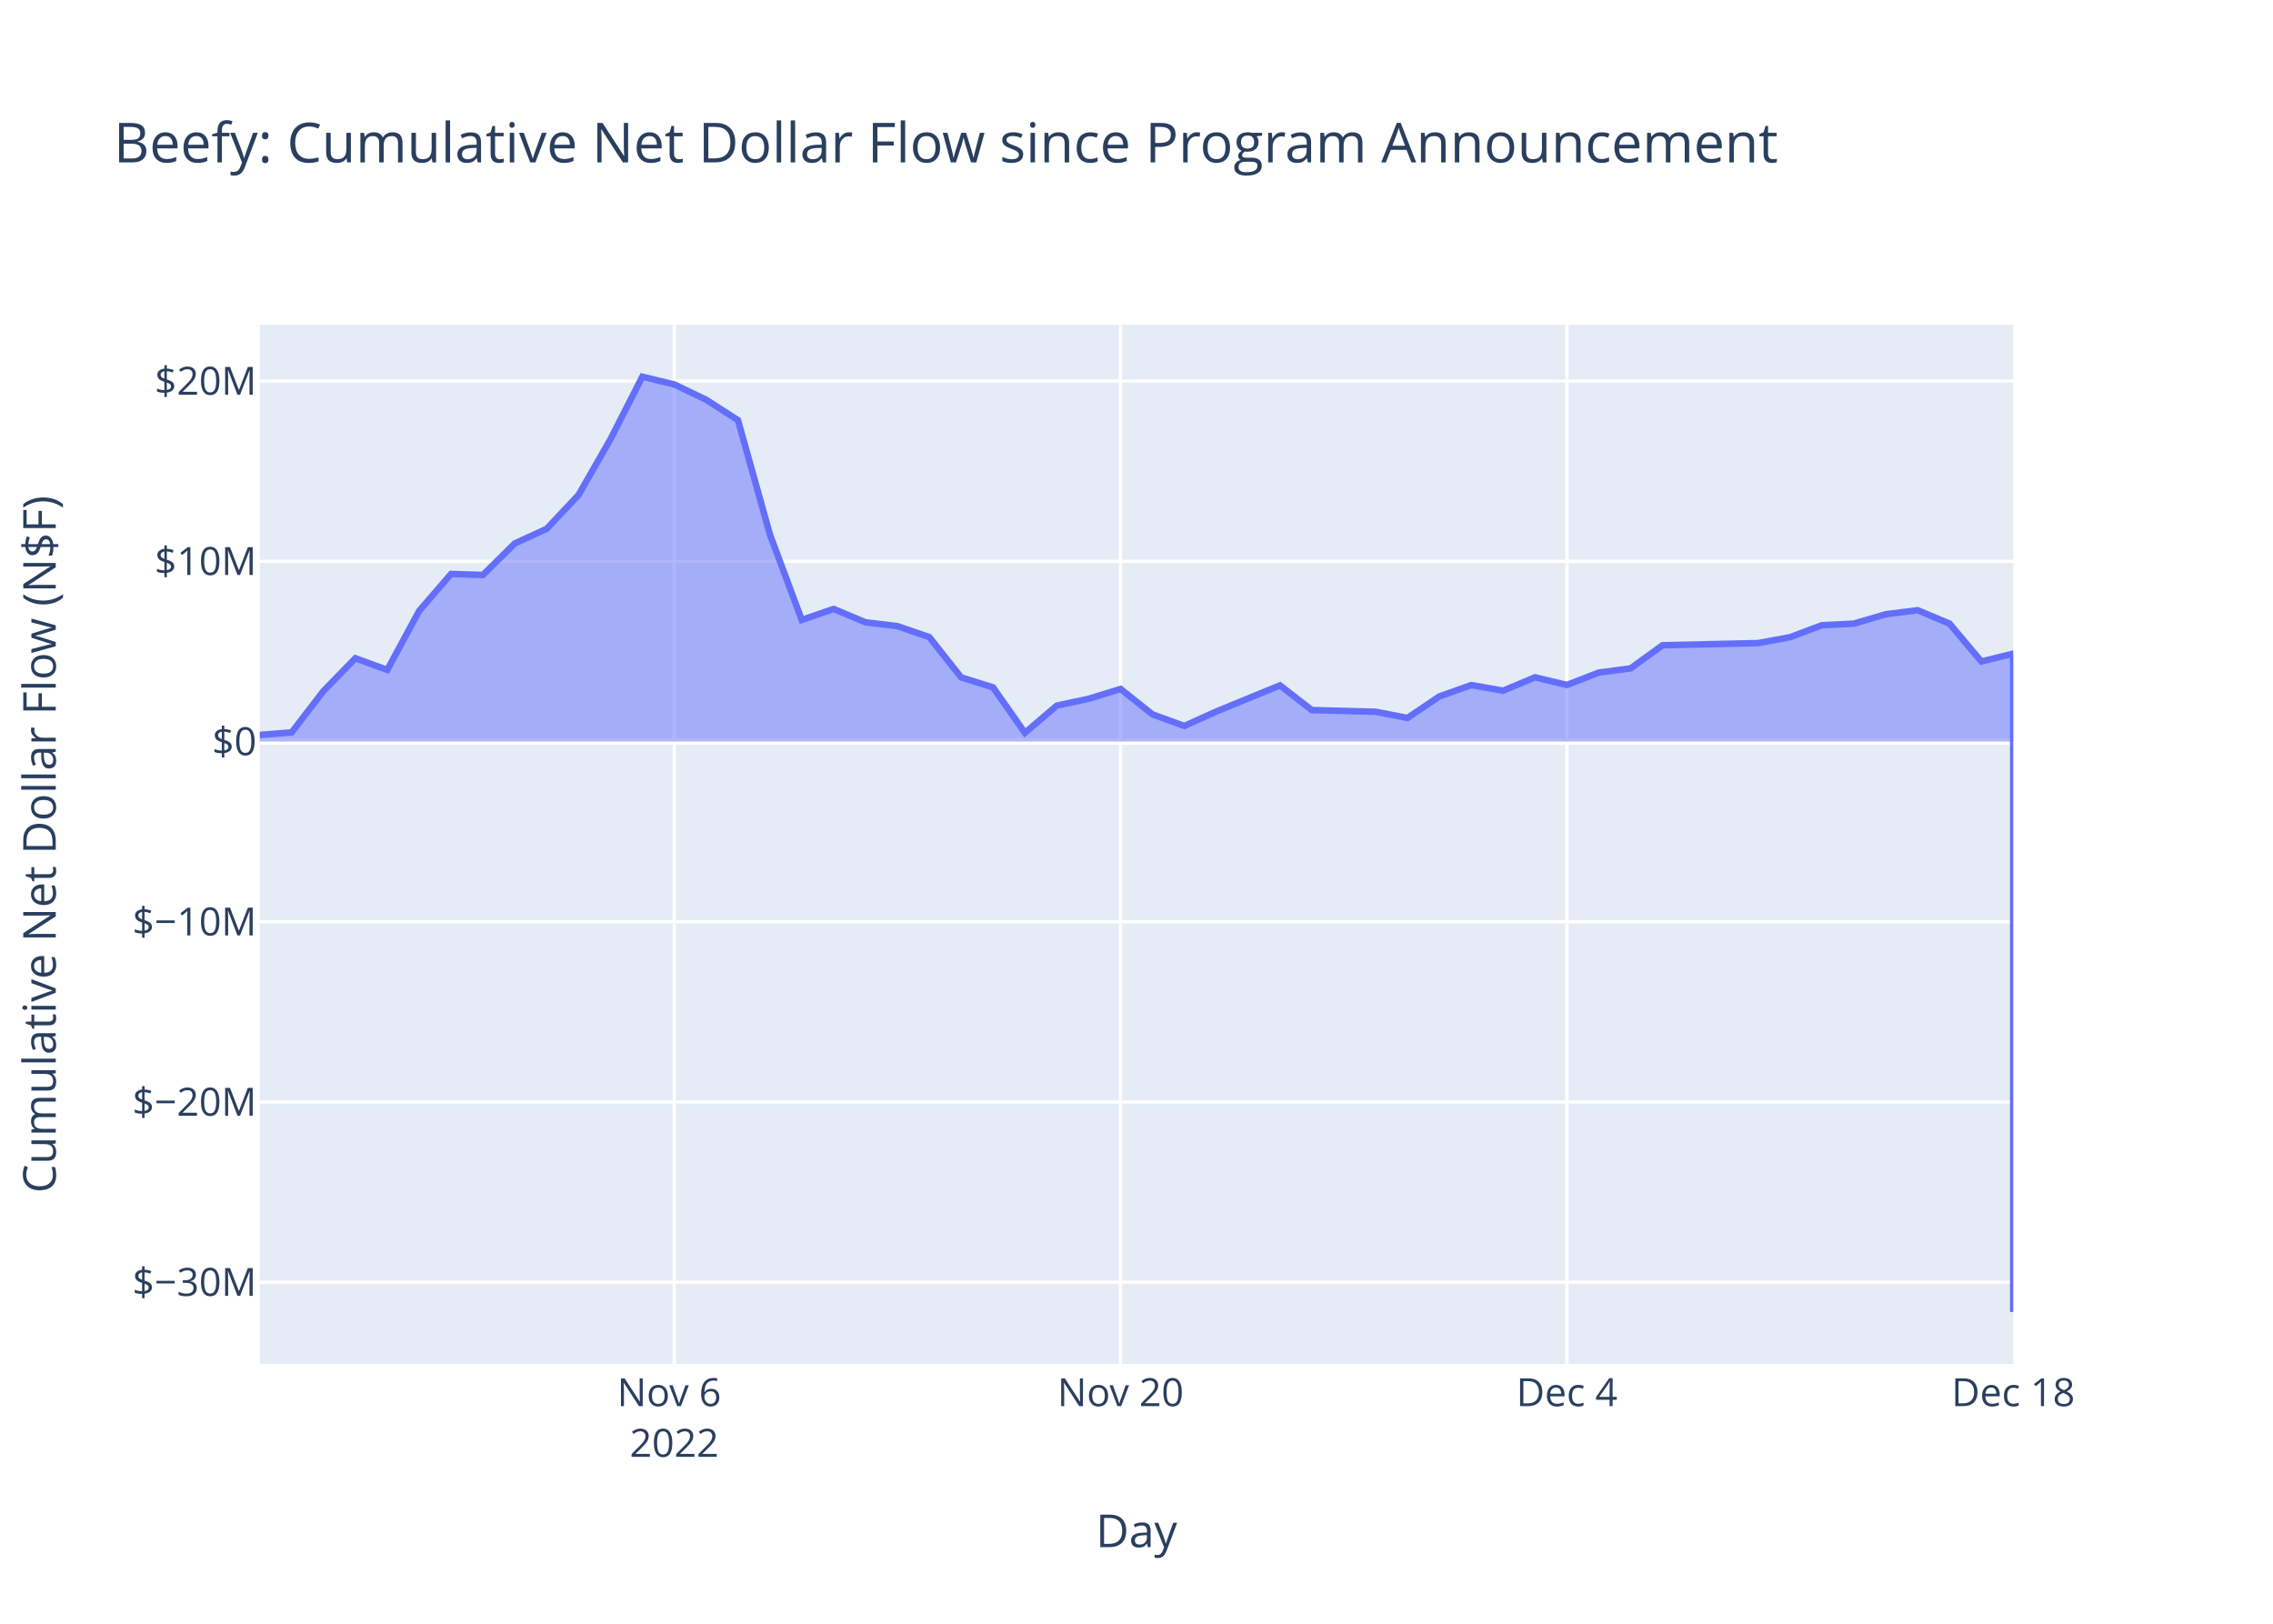
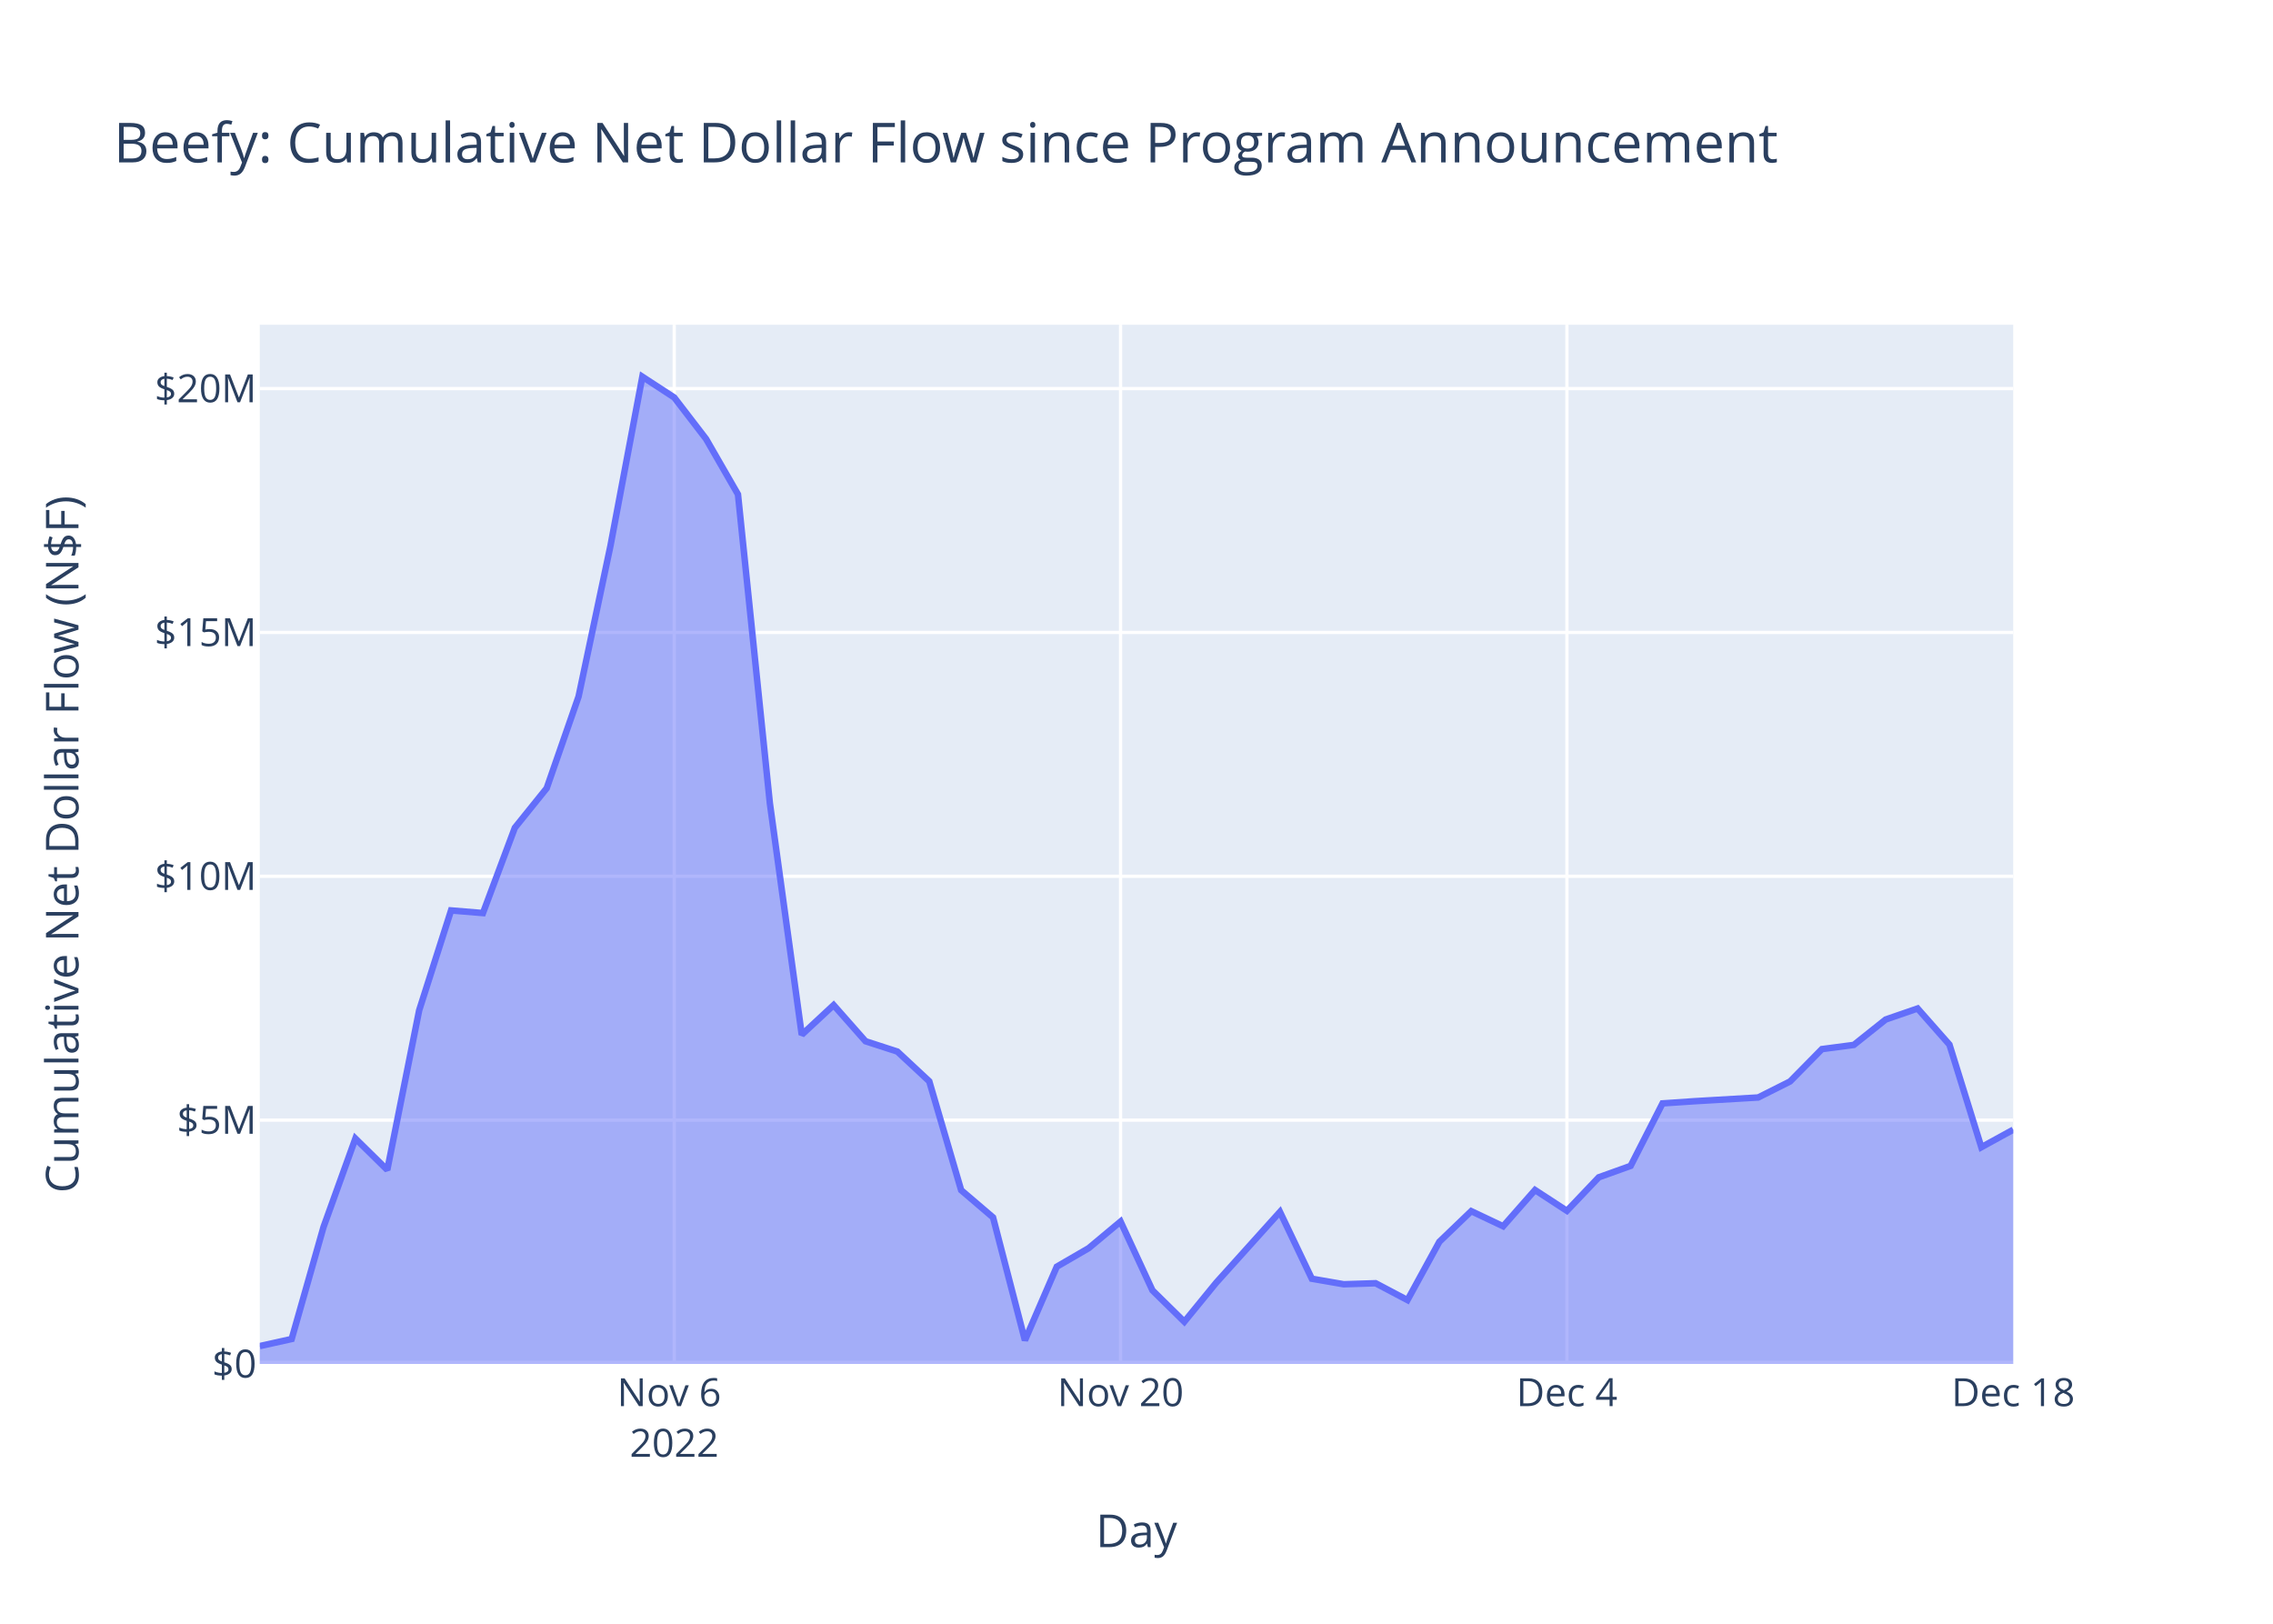
<svg xmlns="http://www.w3.org/2000/svg" class="main-svg" width="700" height="500" style="" viewBox="0 0 700 500">
  <rect x="0" y="0" width="700" height="500" style="fill: rgb(255, 255, 255); fill-opacity: 1;" />
-   <defs id="defs-3e3733">
+   <defs id="defs-ad103d">
    <g class="clips">
-       <clipPath id="clip3e3733xyplot" class="plotclip">
+       <clipPath id="clipad103dxyplot" class="plotclip">
        <rect width="540" height="320" />
      </clipPath>
-       <clipPath class="axesclip" id="clip3e3733x">
+       <clipPath class="axesclip" id="clipad103dx">
        <rect x="80" y="0" width="540" height="500" />
      </clipPath>
-       <clipPath class="axesclip" id="clip3e3733y">
+       <clipPath class="axesclip" id="clipad103dy">
        <rect x="0" y="100" width="700" height="320" />
      </clipPath>
-       <clipPath class="axesclip" id="clip3e3733xy">
+       <clipPath class="axesclip" id="clipad103dxy">
        <rect x="80" y="100" width="540" height="320" />
      </clipPath>
    </g>
    <g class="gradients" />
    <g class="patterns" />
  </defs>
  <g class="bglayer">
    <rect class="bg" x="80" y="100" width="540" height="320" style="fill: rgb(229, 236, 246); fill-opacity: 1; stroke-width: 0;" />
  </g>
  <g class="layer-below">
    <g class="imagelayer" />
    <g class="shapelayer" />
  </g>
  <g class="cartesianlayer">
    <g class="subplot xy">
      <g class="layer-subplot">
        <g class="shapelayer" />
        <g class="imagelayer" />
      </g>
      <g class="minor-gridlayer">
        <g class="x" />
        <g class="y" />
      </g>
      <g class="gridlayer">
        <g class="x">
          <path class="xgrid crisp" transform="translate(207.64,0)" d="M0,100v320" style="stroke: rgb(255, 255, 255); stroke-opacity: 1; stroke-width: 1px;" />
          <path class="xgrid crisp" transform="translate(345.09,0)" d="M0,100v320" style="stroke: rgb(255, 255, 255); stroke-opacity: 1; stroke-width: 1px;" />
          <path class="xgrid crisp" transform="translate(482.55,0)" d="M0,100v320" style="stroke: rgb(255, 255, 255); stroke-opacity: 1; stroke-width: 1px;" />
        </g>
        <g class="y">
-           <path class="ygrid crisp" transform="translate(0,394.84)" d="M80,0h540" style="stroke: rgb(255, 255, 255); stroke-opacity: 1; stroke-width: 1px;" />
-           <path class="ygrid crisp" transform="translate(0,339.35)" d="M80,0h540" style="stroke: rgb(255, 255, 255); stroke-opacity: 1; stroke-width: 1px;" />
-           <path class="ygrid crisp" transform="translate(0,283.85)" d="M80,0h540" style="stroke: rgb(255, 255, 255); stroke-opacity: 1; stroke-width: 1px;" />
-           <path class="ygrid crisp" transform="translate(0,172.85)" d="M80,0h540" style="stroke: rgb(255, 255, 255); stroke-opacity: 1; stroke-width: 1px;" />
-           <path class="ygrid crisp" transform="translate(0,117.35)" d="M80,0h540" style="stroke: rgb(255, 255, 255); stroke-opacity: 1; stroke-width: 1px;" />
+           <path class="ygrid crisp" transform="translate(0,344.92)" d="M80,0h540" style="stroke: rgb(255, 255, 255); stroke-opacity: 1; stroke-width: 1px;" />
+           <path class="ygrid crisp" transform="translate(0,269.83)" d="M80,0h540" style="stroke: rgb(255, 255, 255); stroke-opacity: 1; stroke-width: 1px;" />
+           <path class="ygrid crisp" transform="translate(0,194.75)" d="M80,0h540" style="stroke: rgb(255, 255, 255); stroke-opacity: 1; stroke-width: 1px;" />
+           <path class="ygrid crisp" transform="translate(0,119.66)" d="M80,0h540" style="stroke: rgb(255, 255, 255); stroke-opacity: 1; stroke-width: 1px;" />
        </g>
      </g>
      <g class="zerolinelayer">
-         <path class="yzl zl crisp" transform="translate(0,228.35)" d="M80,0h540" style="stroke: rgb(255, 255, 255); stroke-opacity: 1; stroke-width: 2px;" />
+         <path class="yzl zl crisp" transform="translate(0,420)" d="M80,0h540" style="stroke: rgb(255, 255, 255); stroke-opacity: 1; stroke-width: 2px;" />
      </g>
      <path class="xlines-below" />
      <path class="ylines-below" />
      <g class="overlines-below" />
      <g class="xaxislayer-below" />
      <g class="yaxislayer-below" />
      <g class="overaxes-below" />
-       <g class="plot" transform="translate(80,100)" clip-path="url(#clip3e3733xyplot)">
+       <g class="plot" transform="translate(80,100)" clip-path="url(#clipad103dxyplot)">
        <g class="scatterlayer mlayer">
-           <g class="trace scatter tracec06832" style="stroke-miterlimit: 2;">
+           <g class="trace scatter trace60eb37" style="stroke-miterlimit: 2;">
            <g class="fills">
              <g>
-                 <path class="js-fill" d="M540,128.35L0,128.35L0,126.32L9.82,125.51L19.64,112.76L29.45,102.7L39.27,106.27L49.09,88.1L58.91,76.74L68.73,77.04L78.55,67.33L88.36,62.83L98.18,52.4L108,35.24L117.82,16L127.64,18.37L137.45,23.08L147.27,29.39L157.09,64.53L166.91,90.89L176.73,87.51L186.55,91.63L196.36,92.8L206.18,96.18L216,108.58L225.82,111.67L235.64,125.66L245.45,117.28L255.27,115.18L265.09,112.15L274.91,119.97L284.73,123.54L294.55,119.1L314.18,111.05L324,118.65L343.64,119.17L353.45,121.08L363.27,114.45L373.09,110.96L382.91,112.68L392.73,108.56L402.55,110.92L412.36,107.11L422.18,105.81L432,98.69L461.45,98.02L471.27,96.21L481.09,92.52L490.91,92.04L500.73,89.15L510.55,87.9L520.36,92.01L530.18,103.68L540,101.28L540,304" style="fill: rgb(99, 110, 250); fill-opacity: 0.5; stroke-width: 0;" />
+                 <path class="js-fill" d="M540,320L0,320L0,314.5L9.82,312.32L19.64,277.81L29.45,250.59L39.27,260.25L49.09,211.1L58.91,180.35L68.73,181.16L78.55,154.9L88.36,142.72L98.18,114.49L108,68.07L117.82,16L127.64,22.4L137.45,35.17L147.27,52.23L157.09,147.33L166.91,218.63L176.73,209.5L186.55,220.63L196.36,223.81L206.18,232.96L216,266.49L225.82,274.88L235.64,312.72L245.45,290.05L255.27,284.35L265.09,276.15L274.91,297.34L284.73,307L294.55,294.98L314.18,273.18L324,293.76L333.82,295.46L343.64,295.15L353.45,300.33L363.27,282.38L373.09,272.95L382.91,277.6L392.73,266.44L402.55,272.85L412.36,262.53L422.18,259.01L432,239.76L441.82,239.1L461.45,237.95L471.27,233.02L481.09,223.05L490.91,221.76L500.73,213.93L510.55,210.55L520.36,221.67L530.18,253.26L540,247.87" style="fill: rgb(99, 110, 250); fill-opacity: 0.5; stroke-width: 0;" />
              </g>
            </g>
            <g class="errorbars" />
            <g class="lines">
-               <path class="js-line" d="M0,126.32L9.82,125.51L19.64,112.76L29.45,102.7L39.27,106.27L49.09,88.1L58.91,76.74L68.73,77.04L78.55,67.33L88.36,62.83L98.18,52.4L108,35.24L117.82,16L127.64,18.37L137.45,23.08L147.27,29.39L157.09,64.53L166.91,90.89L176.73,87.51L186.55,91.63L196.36,92.8L206.18,96.18L216,108.58L225.82,111.67L235.64,125.66L245.45,117.28L255.27,115.18L265.09,112.15L274.91,119.97L284.73,123.54L294.55,119.1L314.18,111.05L324,118.65L343.64,119.17L353.45,121.08L363.27,114.45L373.09,110.96L382.91,112.68L392.73,108.56L402.55,110.92L412.36,107.11L422.18,105.81L432,98.69L461.45,98.02L471.27,96.21L481.09,92.52L490.91,92.04L500.73,89.15L510.55,87.9L520.36,92.01L530.18,103.68L540,101.28L540,304" style="vector-effect: non-scaling-stroke; fill: none; stroke: rgb(99, 110, 250); stroke-opacity: 1; stroke-width: 2px; opacity: 1;" />
+               <path class="js-line" d="M0,314.5L9.82,312.32L19.64,277.81L29.45,250.59L39.27,260.25L49.09,211.1L58.91,180.35L68.73,181.16L78.55,154.9L88.36,142.72L98.18,114.49L108,68.07L117.82,16L127.64,22.4L137.45,35.17L147.27,52.23L157.09,147.33L166.91,218.63L176.73,209.5L186.55,220.63L196.36,223.81L206.18,232.96L216,266.49L225.82,274.88L235.64,312.72L245.45,290.05L255.27,284.35L265.09,276.15L274.91,297.34L284.73,307L294.55,294.98L314.18,273.18L324,293.76L333.82,295.46L343.64,295.15L353.45,300.33L363.27,282.38L373.09,272.95L382.91,277.6L392.73,266.44L402.55,272.85L412.36,262.53L422.18,259.01L432,239.76L441.82,239.1L461.45,237.95L471.27,233.02L481.09,223.05L490.91,221.76L500.73,213.93L510.55,210.55L520.36,221.67L530.18,253.26L540,247.87" style="vector-effect: non-scaling-stroke; fill: none; stroke: rgb(99, 110, 250); stroke-opacity: 1; stroke-width: 2px; opacity: 1;" />
            </g>
            <g class="points" />
            <g class="text" />
          </g>
        </g>
      </g>
      <g class="overplot" />
      <path class="xlines-above crisp" d="M0,0" style="fill: none;" />
      <path class="ylines-above crisp" d="M0,0" style="fill: none;" />
      <g class="overlines-above" />
      <g class="xaxislayer-above">
        <g class="xtick">
          <text text-anchor="middle" x="0" y="433" transform="translate(207.64,0)" style="font-family: 'Open Sans', verdana, arial, sans-serif; font-size: 12px; fill: rgb(42, 63, 95); fill-opacity: 1; white-space: pre; opacity: 1;">
            <tspan class="line" dy="0em" x="0" y="433">Nov 6</tspan>
            <tspan class="line" dy="1.3em" x="0" y="433">2022</tspan>
          </text>
        </g>
        <g class="xtick">
          <text text-anchor="middle" x="0" y="433" style="font-family: 'Open Sans', verdana, arial, sans-serif; font-size: 12px; fill: rgb(42, 63, 95); fill-opacity: 1; white-space: pre; opacity: 1;" transform="translate(345.09,0)">Nov 20</text>
        </g>
        <g class="xtick">
          <text text-anchor="middle" x="0" y="433" style="font-family: 'Open Sans', verdana, arial, sans-serif; font-size: 12px; fill: rgb(42, 63, 95); fill-opacity: 1; white-space: pre; opacity: 1;" transform="translate(482.55,0)">Dec 4</text>
        </g>
        <g class="xtick">
          <text text-anchor="middle" x="0" y="433" style="font-family: 'Open Sans', verdana, arial, sans-serif; font-size: 12px; fill: rgb(42, 63, 95); fill-opacity: 1; white-space: pre; opacity: 1;" transform="translate(620,0)">Dec 18</text>
        </g>
      </g>
      <g class="yaxislayer-above">
        <g class="ytick">
-           <text text-anchor="end" x="79" y="4.2" transform="translate(0,394.84)" style="font-family: 'Open Sans', verdana, arial, sans-serif; font-size: 12px; fill: rgb(42, 63, 95); fill-opacity: 1; white-space: pre; opacity: 1;">$−30M</text>
+           <text text-anchor="end" x="79" y="4.2" transform="translate(0,420)" style="font-family: 'Open Sans', verdana, arial, sans-serif; font-size: 12px; fill: rgb(42, 63, 95); fill-opacity: 1; white-space: pre; opacity: 1;">$0</text>
        </g>
        <g class="ytick">
-           <text text-anchor="end" x="79" y="4.2" style="font-family: 'Open Sans', verdana, arial, sans-serif; font-size: 12px; fill: rgb(42, 63, 95); fill-opacity: 1; white-space: pre; opacity: 1;" transform="translate(0,339.35)">$−20M</text>
+           <text text-anchor="end" x="79" y="4.2" style="font-family: 'Open Sans', verdana, arial, sans-serif; font-size: 12px; fill: rgb(42, 63, 95); fill-opacity: 1; white-space: pre; opacity: 1;" transform="translate(0,344.92)">$5M</text>
        </g>
        <g class="ytick">
-           <text text-anchor="end" x="79" y="4.2" style="font-family: 'Open Sans', verdana, arial, sans-serif; font-size: 12px; fill: rgb(42, 63, 95); fill-opacity: 1; white-space: pre; opacity: 1;" transform="translate(0,283.85)">$−10M</text>
+           <text text-anchor="end" x="79" y="4.2" style="font-family: 'Open Sans', verdana, arial, sans-serif; font-size: 12px; fill: rgb(42, 63, 95); fill-opacity: 1; white-space: pre; opacity: 1;" transform="translate(0,269.83)">$10M</text>
        </g>
        <g class="ytick">
-           <text text-anchor="end" x="79" y="4.2" style="font-family: 'Open Sans', verdana, arial, sans-serif; font-size: 12px; fill: rgb(42, 63, 95); fill-opacity: 1; white-space: pre; opacity: 1;" transform="translate(0,228.35)">$0</text>
+           <text text-anchor="end" x="79" y="4.2" style="font-family: 'Open Sans', verdana, arial, sans-serif; font-size: 12px; fill: rgb(42, 63, 95); fill-opacity: 1; white-space: pre; opacity: 1;" transform="translate(0,194.75)">$15M</text>
        </g>
        <g class="ytick">
-           <text text-anchor="end" x="79" y="4.2" style="font-family: 'Open Sans', verdana, arial, sans-serif; font-size: 12px; fill: rgb(42, 63, 95); fill-opacity: 1; white-space: pre; opacity: 1;" transform="translate(0,172.85)">$10M</text>
-         </g>
-         <g class="ytick">
-           <text text-anchor="end" x="79" y="4.2" style="font-family: 'Open Sans', verdana, arial, sans-serif; font-size: 12px; fill: rgb(42, 63, 95); fill-opacity: 1; white-space: pre; opacity: 1;" transform="translate(0,117.35)">$20M</text>
+           <text text-anchor="end" x="79" y="4.2" style="font-family: 'Open Sans', verdana, arial, sans-serif; font-size: 12px; fill: rgb(42, 63, 95); fill-opacity: 1; white-space: pre; opacity: 1;" transform="translate(0,119.66)">$20M</text>
        </g>
      </g>
      <g class="overaxes-above" />
    </g>
  </g>
  <g class="polarlayer" />
  <g class="smithlayer" />
  <g class="ternarylayer" />
  <g class="geolayer" />
  <g class="funnelarealayer" />
  <g class="pielayer" />
  <g class="iciclelayer" />
  <g class="treemaplayer" />
  <g class="sunburstlayer" />
  <g class="glimages" />
-   <defs id="topdefs-3e3733">
+   <defs id="topdefs-ad103d">
    <g class="clips" />
  </defs>
  <g class="layer-above">
    <g class="imagelayer" />
    <g class="shapelayer" />
  </g>
  <g class="infolayer">
    <g class="g-gtitle">
      <text class="gtitle" x="35" y="50" text-anchor="start" dy="0em" style="font-family: 'Open Sans', verdana, arial, sans-serif; font-size: 17px; fill: rgb(42, 63, 95); opacity: 1; font-weight: normal; white-space: pre;">Beefy: Cumulative Net Dollar Flow since Program Announcement</text>
    </g>
    <g class="g-xtitle">
      <text class="xtitle" x="350" y="476.409" text-anchor="middle" style="font-family: 'Open Sans', verdana, arial, sans-serif; font-size: 14px; fill: rgb(42, 63, 95); opacity: 1; font-weight: normal; white-space: pre;">Day</text>
    </g>
    <g class="g-ytitle">
-       <text class="ytitle" transform="rotate(-90,17.16875,260)" x="17.169" y="260" text-anchor="middle" style="font-family: 'Open Sans', verdana, arial, sans-serif; font-size: 14px; fill: rgb(42, 63, 95); opacity: 1; font-weight: normal; white-space: pre;">Cumulative Net Dollar Flow (N$F)</text>
+       <text class="ytitle" transform="rotate(-90,24.16875,260)" x="24.169" y="260" text-anchor="middle" style="font-family: 'Open Sans', verdana, arial, sans-serif; font-size: 14px; fill: rgb(42, 63, 95); opacity: 1; font-weight: normal; white-space: pre;">Cumulative Net Dollar Flow (N$F)</text>
    </g>
  </g>
</svg>
